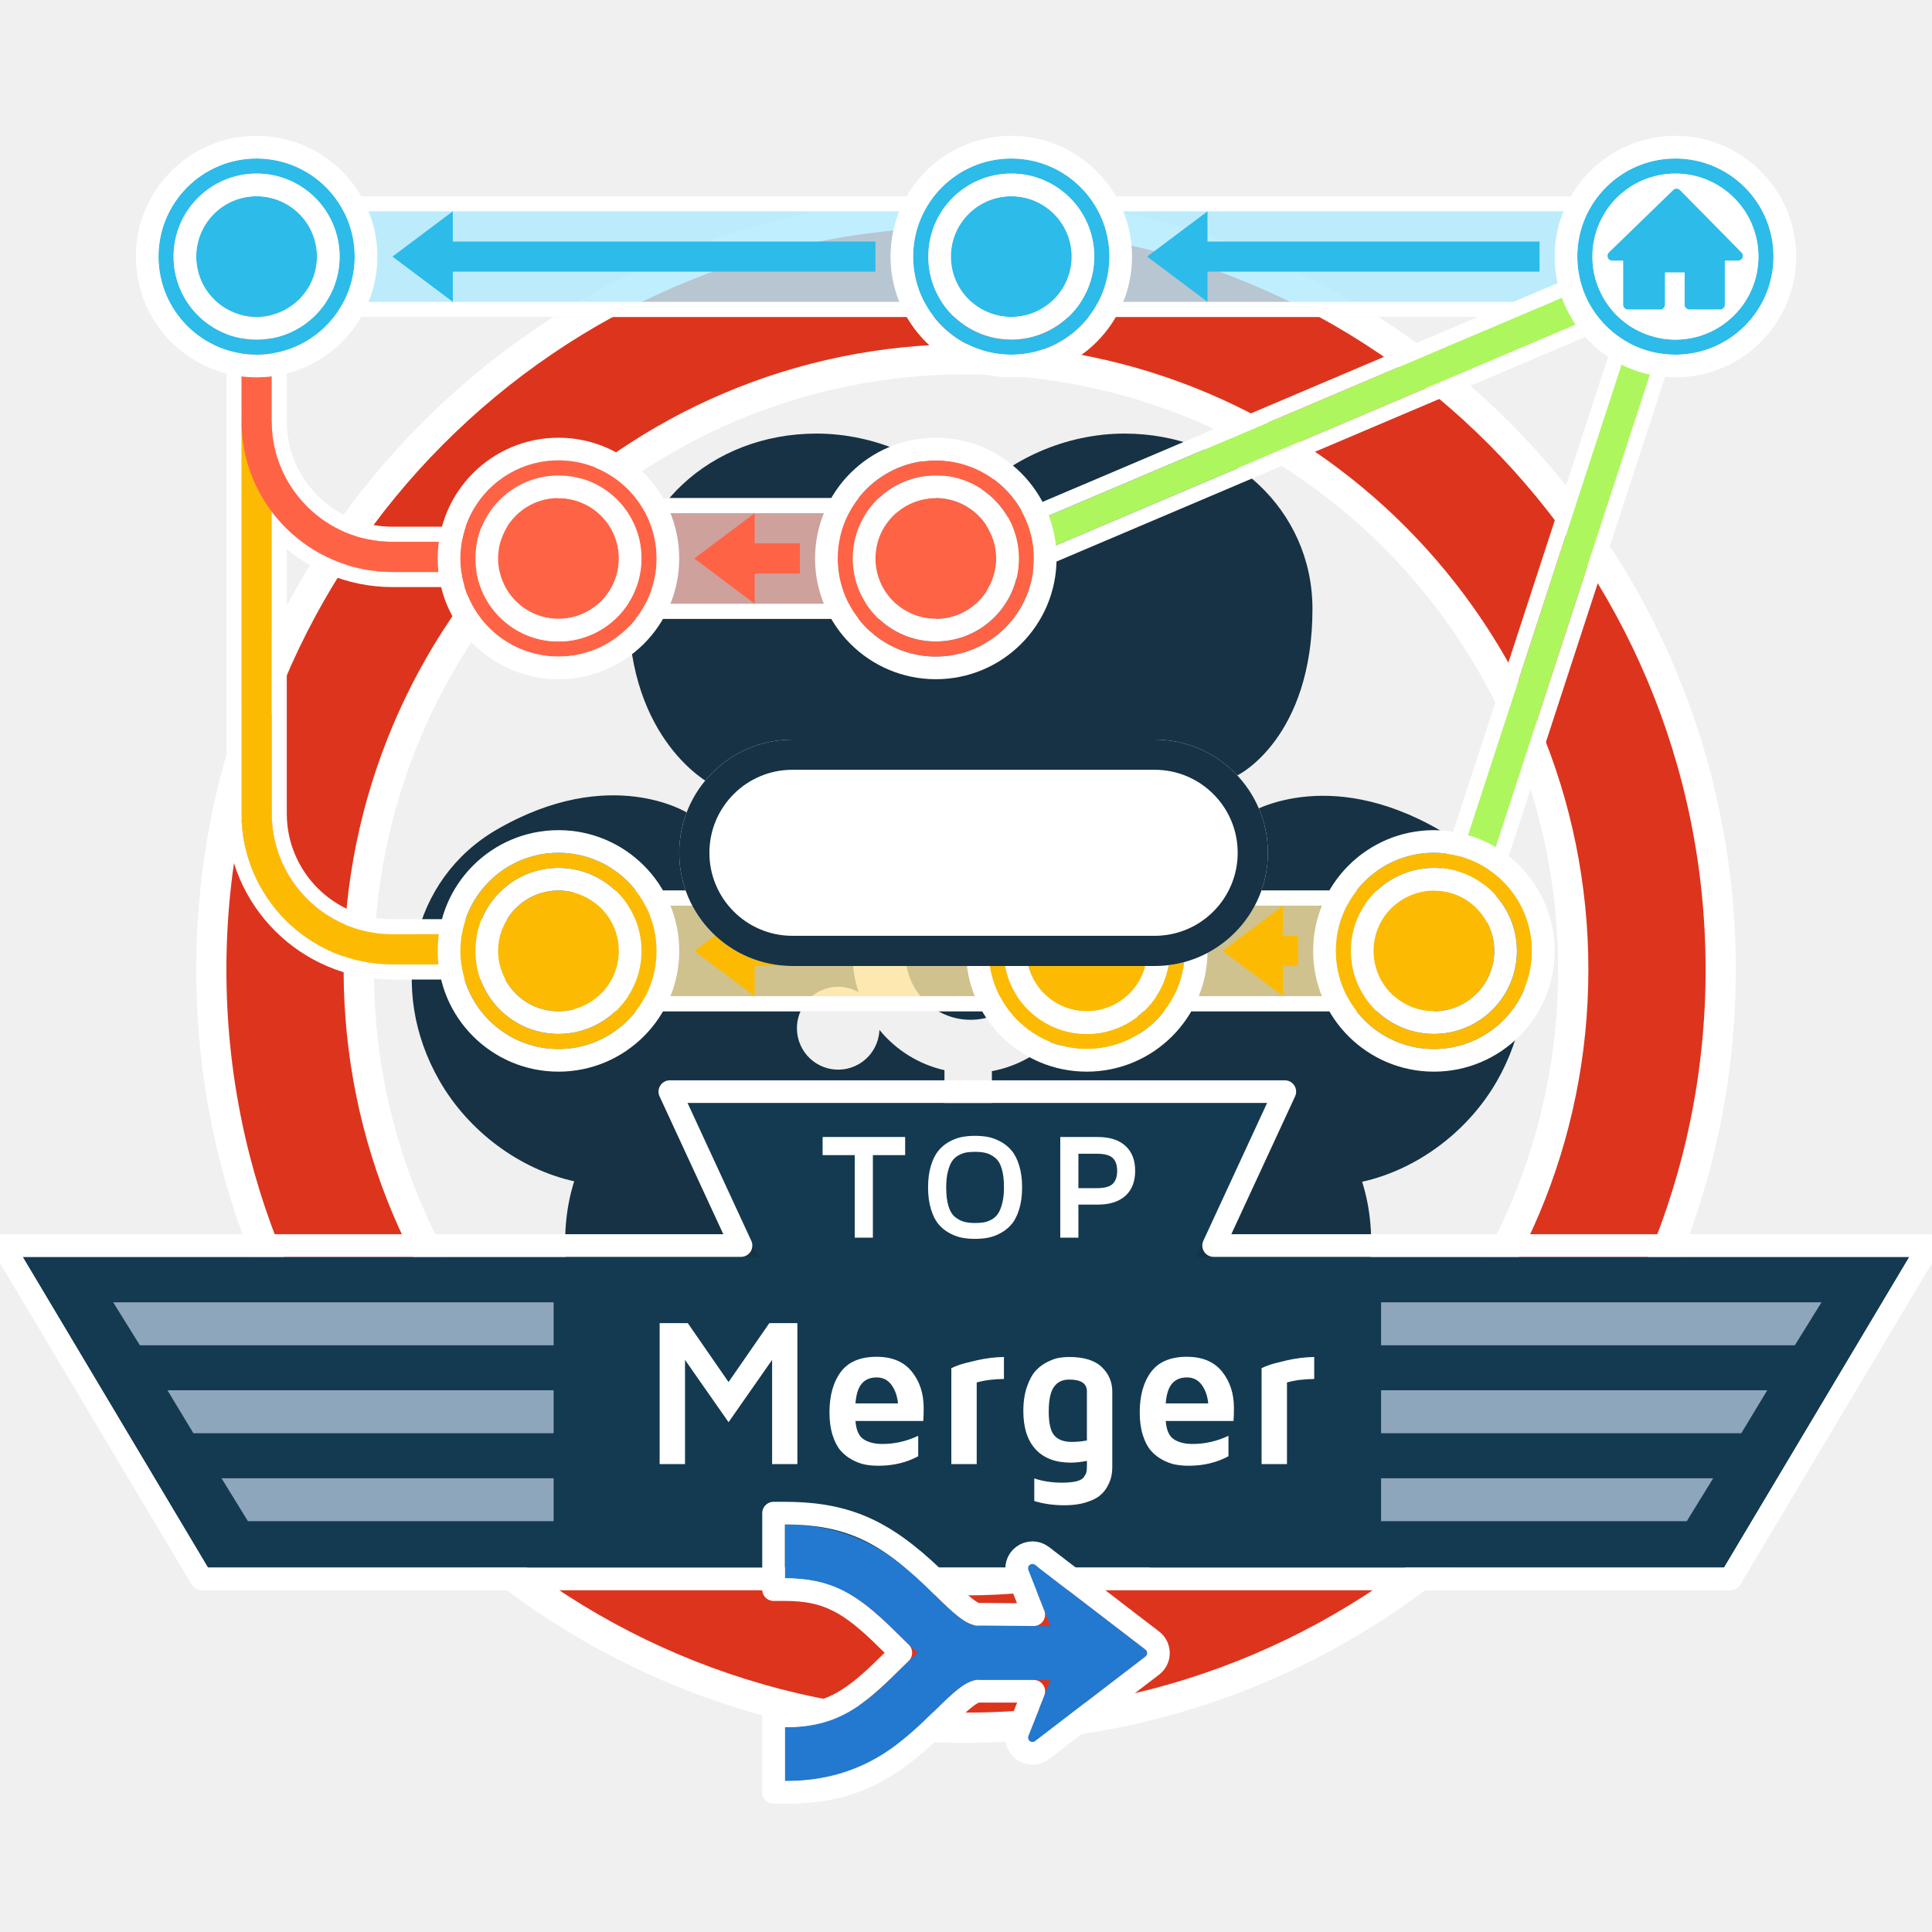
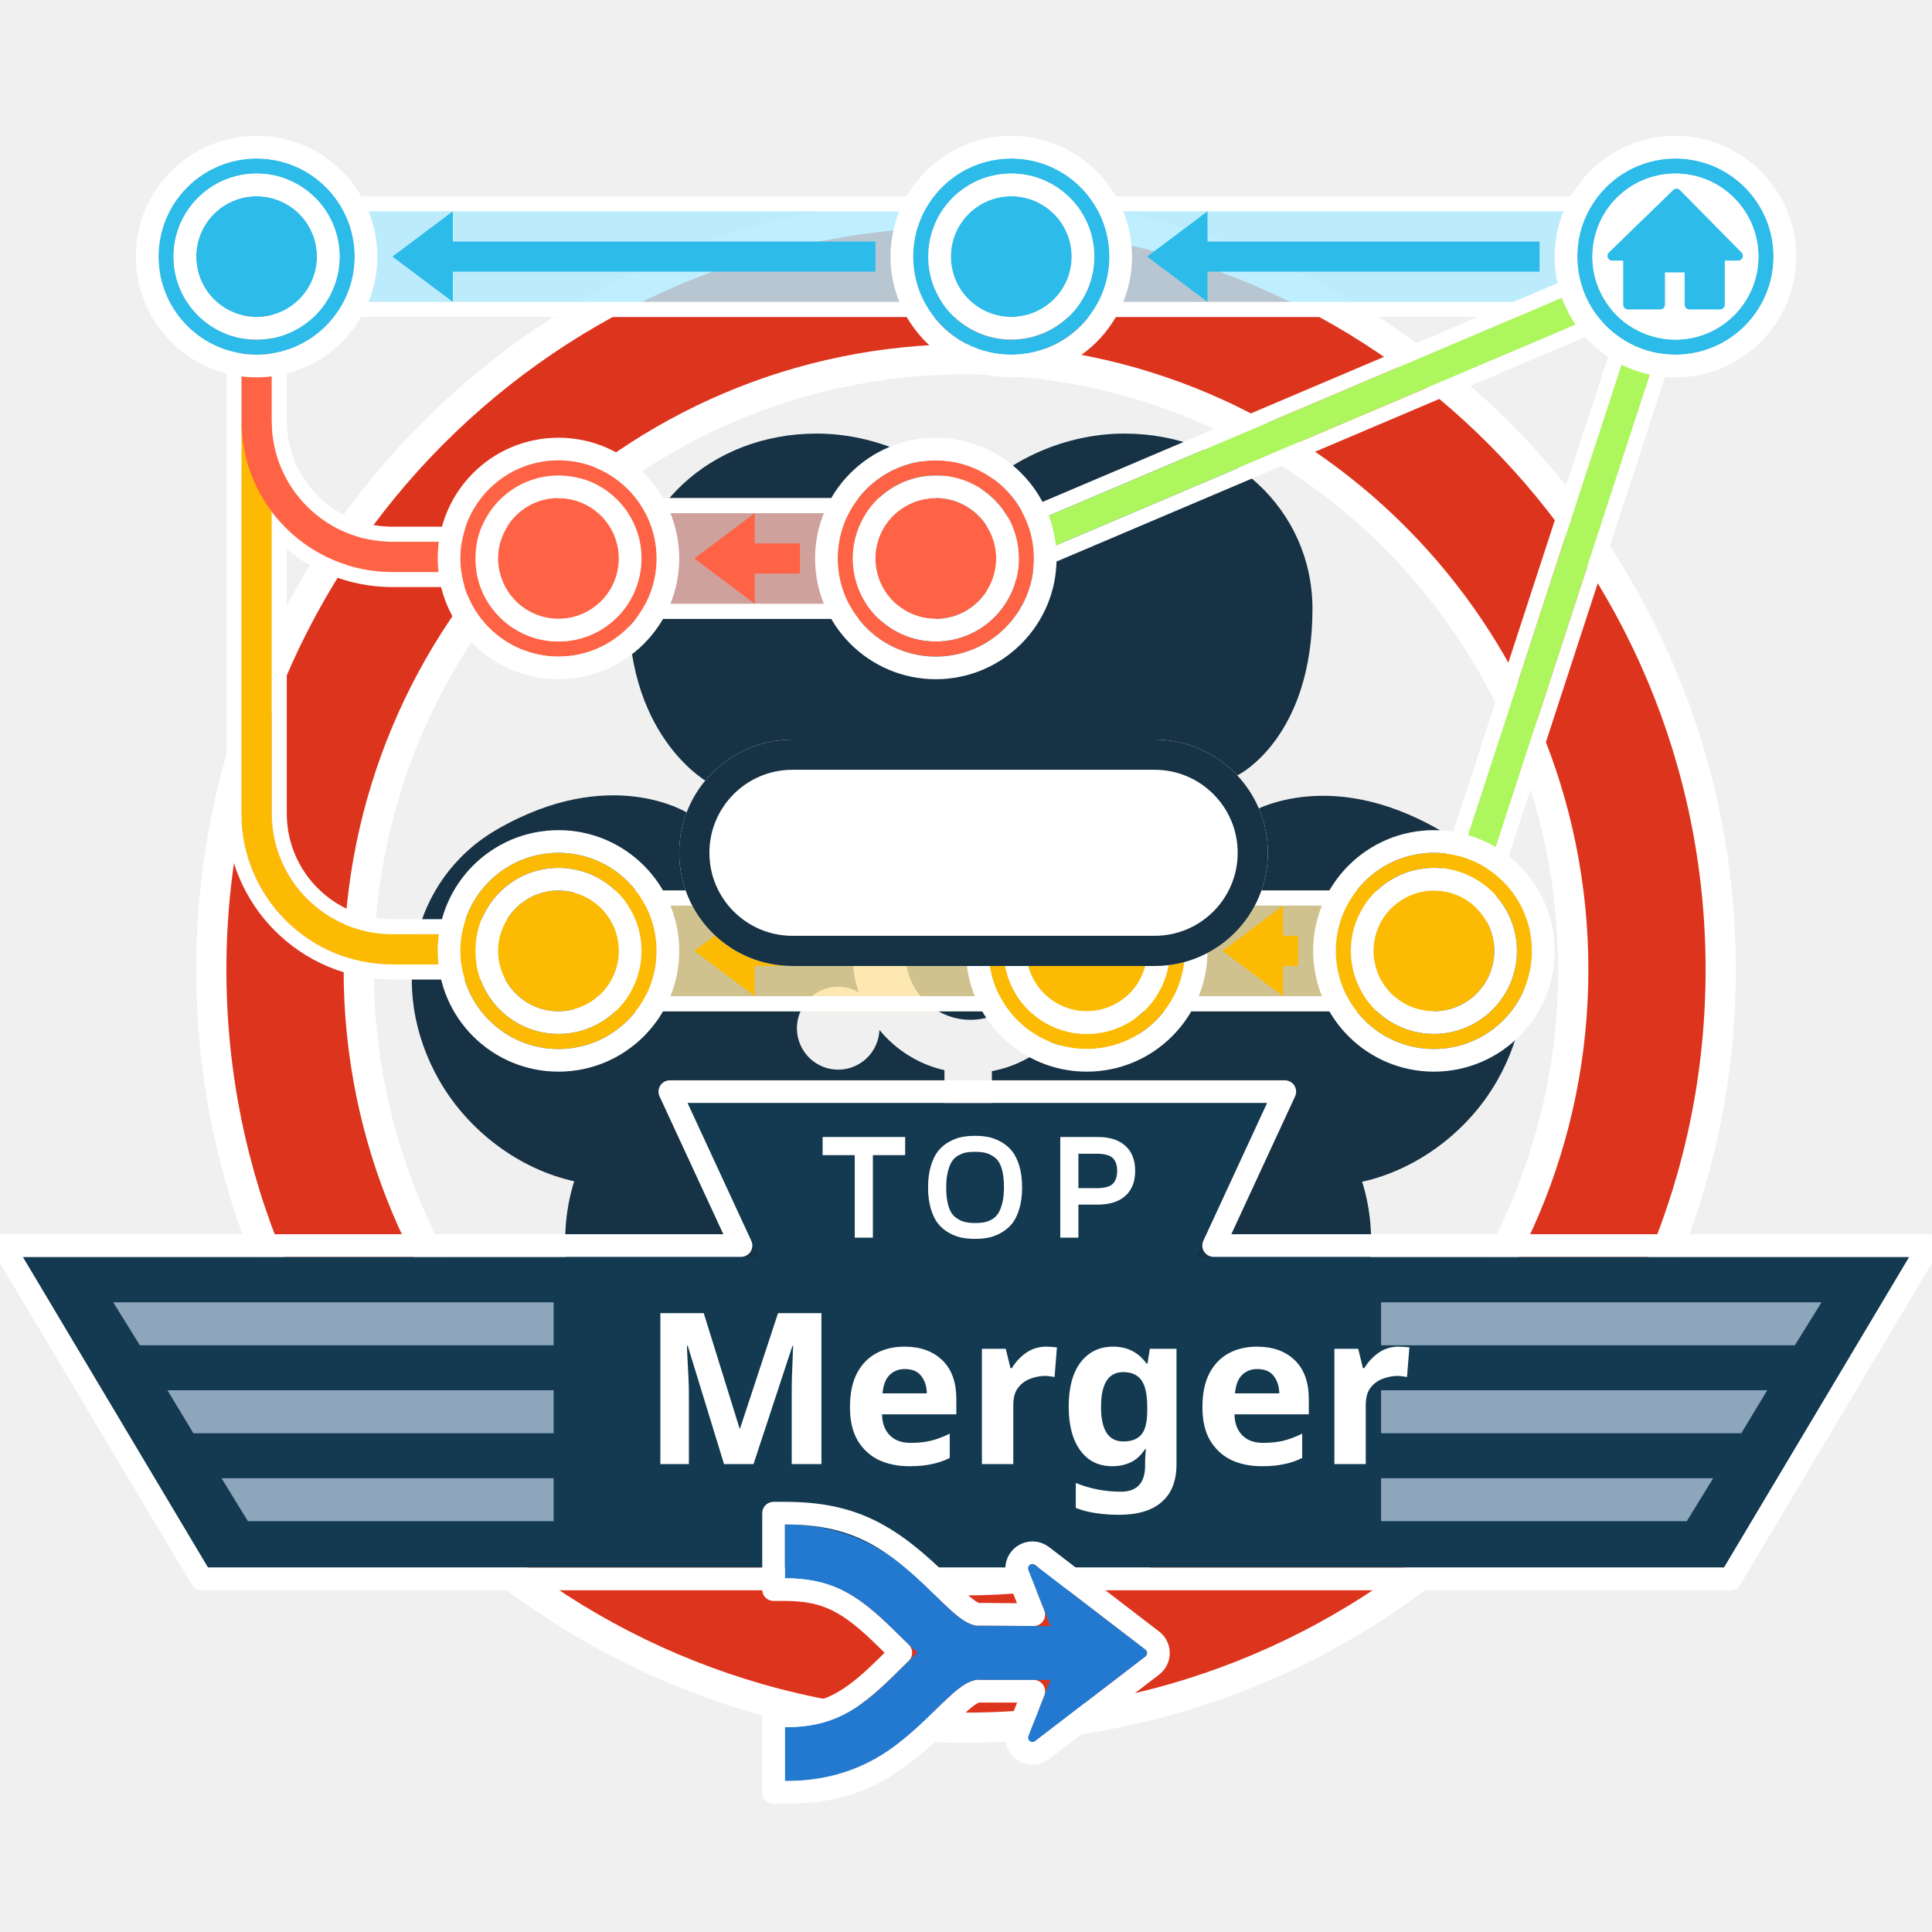
<svg xmlns="http://www.w3.org/2000/svg" xmlns:xlink="http://www.w3.org/1999/xlink" width="128" height="128" viewBox="0 0 128 128">
  <defs>
    <path id="a" d="M49.268,10.27 L0.5,10.27 L12.777,30.858 L113.223,30.858 L125.5,10.27 L78.232,10.27 L82.948,0.073 L44.552,0.073 L49.268,10.27 Z" />
    <path id="b" d="M52,118 L52,114.434 C55.752,114.434 57.626,112.579 59.439,110.785 C59.88,110.347 60.327,109.907 60.796,109.5 C60.327,109.093 59.88,108.653 59.439,108.215 C57.626,106.422 55.752,104.566 52,104.566 L52,101 C57.224,101 59.959,103.707 61.955,105.684 C63.138,106.856 63.899,107.571 64.711,107.71 C64.808,107.704 64.903,107.698 65.003,107.698 L69.595,107.736 L68.126,104.028 C68.077,103.903 68.117,103.761 68.224,103.681 C68.331,103.601 68.479,103.601 68.585,103.683 L75.884,109.284 C75.957,109.34 76,109.427 76,109.519 C76,109.611 75.957,109.699 75.884,109.755 L68.585,115.356 C68.531,115.397 68.467,115.417 68.403,115.417 C68.34,115.417 68.277,115.397 68.224,115.357 C68.117,115.277 68.078,115.135 68.126,115.011 L69.595,111.302 L64.992,111.302 C64.891,111.301 64.801,111.296 64.711,111.291 C63.899,111.429 63.139,112.144 61.955,113.317 C59.959,115.293 57.224,118 52,118 Z" />
    <rect id="c" width="95" height="8" x="7" y="3" />
    <polygon id="d" points="98.917 9.586 84.936 52.438 86.837 53.058 102.183 6.026 53.609 26.658 54.391 28.498" />
    <rect id="e" width="24" height="8" x="28" y="23" />
    <rect id="f" width="57" height="8" x="28" y="49" />
    <path id="g" d="M0.001,12 L0,12 L0,37.896 C6.66133815e-16,43.419 4.477,47.896 10,47.896 L21.486,47.896 L21.486,45.896 L10,45.896 C5.582,45.896 2,42.314 2,37.896 L2,17.897 C3.824,20.325 6.729,21.896 10,21.896 L21.486,21.896 L21.486,19.896 L10,19.896 C5.582,19.896 2,16.314 2,11.896 L2,0 L0,0 L0,11.896 C4.18457393e-18,11.931 0,11.965 0.001,12 Z" />
    <path id="h" d="M7,13.5 C3.41,13.5 0.5,10.59 0.5,7 C0.5,3.41 3.41,0.5 7,0.5 C10.59,0.5 13.5,3.41 13.5,7 C13.5,10.59 10.59,13.5 7,13.5 Z M7,12.5 C10.038,12.5 12.5,10.038 12.5,7 C12.5,3.962 10.038,1.5 7,1.5 C3.962,1.5 1.5,3.962 1.5,7 C1.5,10.038 3.962,12.5 7,12.5 Z" />
    <path id="i" d="M7,13.5 C3.41,13.5 0.5,10.59 0.5,7 C0.5,3.41 3.41,0.5 7,0.5 C10.59,0.5 13.5,3.41 13.5,7 C13.5,10.59 10.59,13.5 7,13.5 Z M7,12.5 C10.038,12.5 12.5,10.038 12.5,7 C12.5,3.962 10.038,1.5 7,1.5 C3.962,1.5 1.5,3.962 1.5,7 C1.5,10.038 3.962,12.5 7,12.5 Z" />
    <path id="j" d="M7,13.5 C3.41,13.5 0.5,10.59 0.5,7 C0.5,3.41 3.41,0.5 7,0.5 C10.59,0.5 13.5,3.41 13.5,7 C13.5,10.59 10.59,13.5 7,13.5 Z M7,12.5 C10.038,12.5 12.5,10.038 12.5,7 C12.5,3.962 10.038,1.5 7,1.5 C3.962,1.5 1.5,3.962 1.5,7 C1.5,10.038 3.962,12.5 7,12.5 Z" />
    <path id="k" d="M7,13.5 C3.41,13.5 0.5,10.59 0.5,7 C0.5,3.41 3.41,0.5 7,0.5 C10.59,0.5 13.5,3.41 13.5,7 C13.5,10.59 10.59,13.5 7,13.5 Z M7,12.5 C10.038,12.5 12.5,10.038 12.5,7 C12.5,3.962 10.038,1.5 7,1.5 C3.962,1.5 1.5,3.962 1.5,7 C1.5,10.038 3.962,12.5 7,12.5 Z" />
    <path id="l" d="M7,13.5 C3.41,13.5 0.5,10.59 0.5,7 C0.5,3.41 3.41,0.5 7,0.5 C10.59,0.5 13.5,3.41 13.5,7 C13.5,10.59 10.59,13.5 7,13.5 Z M7,12.5 C10.038,12.5 12.5,10.038 12.5,7 C12.5,3.962 10.038,1.5 7,1.5 C3.962,1.5 1.5,3.962 1.5,7 C1.5,10.038 3.962,12.5 7,12.5 Z" />
    <path id="m" d="M7,13.5 C3.41,13.5 0.5,10.59 0.5,7 C0.5,3.41 3.41,0.5 7,0.5 C10.59,0.5 13.5,3.41 13.5,7 C13.5,10.59 10.59,13.5 7,13.5 Z M7,12.5 C10.038,12.5 12.5,10.038 12.5,7 C12.5,3.962 10.038,1.5 7,1.5 C3.962,1.5 1.5,3.962 1.5,7 C1.5,10.038 3.962,12.5 7,12.5 Z" />
    <path id="n" d="M7,13.5 C3.41,13.5 0.5,10.59 0.5,7 C0.5,3.41 3.41,0.5 7,0.5 C10.59,0.5 13.5,3.41 13.5,7 C13.5,10.59 10.59,13.5 7,13.5 Z M7,12.5 C10.038,12.5 12.5,10.038 12.5,7 C12.5,3.962 10.038,1.5 7,1.5 C3.962,1.5 1.5,3.962 1.5,7 C1.5,10.038 3.962,12.5 7,12.5 Z" />
    <path id="o" d="M7,13.5 C3.41,13.5 0.5,10.59 0.5,7 C0.5,3.41 3.41,0.5 7,0.5 C10.59,0.5 13.5,3.41 13.5,7 C13.5,10.59 10.59,13.5 7,13.5 Z M7,12.5 C10.038,12.5 12.5,10.038 12.5,7 C12.5,3.962 10.038,1.5 7,1.5 C3.962,1.5 1.5,3.962 1.5,7 C1.5,10.038 3.962,12.5 7,12.5 Z" />
    <rect id="p" width="39" height="15" x="45" y="49" rx="7.5" />
  </defs>
  <g fill="none" fill-rule="evenodd">
    <rect width="128" height="128" />
    <g fill-rule="nonzero" transform="translate(14 14)">
      <path fill="#163244" d="M35.572,42.869 L35.588,56.63 C35.588,56.63 35.9,62.089 28.559,66.346 C22.916,69.617 15.829,67.421 12.317,61.312 C10.392,57.962 9.922,53.768 11.042,50.229 C7.43,49.433 4.048,46.928 2.122,43.578 C-1.39,37.469 0.26,30.207 5.903,26.935 C13.439,22.566 18.559,25.83 18.559,25.83 L29.9,32.686 C29.631,33.48 29.485,34.33 29.485,35.215 C29.485,36.084 29.626,36.92 29.886,37.701 C29.07,37.235 28.037,37.204 27.165,37.709 C25.857,38.468 25.409,40.147 26.164,41.461 C26.919,42.774 28.591,43.224 29.899,42.466 C30.741,41.978 31.227,41.108 31.265,40.2 C32.348,41.52 33.853,42.479 35.572,42.869 Z M44.651,32.558 L55.728,25.86 C55.728,25.86 60.849,22.597 68.385,26.966 C74.027,30.238 75.677,37.5 72.165,43.609 C70.239,46.958 66.858,49.464 63.245,50.26 C64.365,53.799 63.896,57.993 61.97,61.343 C58.458,67.452 51.371,69.648 45.729,66.376 C38.387,62.12 38.699,56.661 38.699,56.661 L38.715,42.932 C40.417,42.619 41.926,41.751 43.051,40.523 C43.17,41.322 43.637,42.061 44.388,42.497 C45.696,43.255 47.368,42.805 48.123,41.491 C48.878,40.178 48.43,38.498 47.122,37.74 C46.372,37.305 45.503,37.268 44.755,37.563 C44.986,36.821 45.11,36.033 45.11,35.215 C45.11,34.282 44.948,33.387 44.651,32.558 Z M31.332,30.149 L20.016,23.862 C20.016,23.862 14.642,21.04 14.642,12.301 C14.642,5.758 20.079,0.692 27.103,0.692 C30.954,0.692 34.806,2.381 37.298,5.125 C39.79,2.381 43.642,0.692 47.493,0.692 C54.517,0.692 59.954,5.758 59.954,12.301 C59.954,20.814 55.091,23.273 55.091,23.273 L43.243,30.124 C42.162,28.852 40.684,27.931 39.001,27.556 C39.63,27.052 40.032,26.277 40.032,25.407 C40.032,23.89 38.808,22.661 37.298,22.661 C35.788,22.661 34.564,23.89 34.564,25.407 C34.564,26.277 34.966,27.052 35.595,27.556 C33.901,27.934 32.415,28.864 31.332,30.149 Z M37.298,39.53 C34.925,39.53 33.001,37.598 33.001,35.215 C33.001,32.831 34.925,30.899 37.298,30.899 C39.671,30.899 41.595,32.831 41.595,35.215 C41.595,37.598 39.671,39.53 37.298,39.53 Z" transform="translate(13 14.034)" />
      <path fill="#DD341D" stroke="#FFFFFF" stroke-width="2" d="M50,90.698 C72.211,90.698 90.234,72.598 90.234,50.249 C90.234,27.9 72.211,9.8 50,9.8 C27.789,9.8 9.766,27.9 9.766,50.249 C9.766,72.598 27.789,90.698 50,90.698 Z M50,100.464 C22.386,100.464 0,77.982 0,50.249 C0,22.516 22.386,0.034 50,0.034 C77.614,0.034 100,22.516 100,50.249 C100,77.982 77.614,100.464 50,100.464 Z" />
    </g>
    <g transform="translate(1 73)">
      <g stroke-linecap="round" stroke-linejoin="round">
        <use fill="#133A51" xlink:href="#a" />
        <path stroke="#FFFFFF" stroke-width="1.5" d="M48.095,9.52 L43.378,-0.677 L84.122,-0.677 L79.405,9.52 L126.82,9.52 L113.649,31.608 L12.351,31.608 L-0.82,9.52 L48.095,9.52 Z" />
      </g>
      <path fill="#FFFFFF" d="M53.5,3.531 L53.5,2.33 L58.969,2.33 L58.969,3.531 L56.831,3.531 L56.831,9 L55.629,9 L55.629,3.531 L53.5,3.531 Z M60.487,5.67 C60.487,5.123 60.55,4.643 60.677,4.229 C60.804,3.816 60.968,3.486 61.168,3.241 C61.368,2.995 61.61,2.795 61.893,2.64 C62.176,2.486 62.453,2.382 62.723,2.33 C62.993,2.278 63.285,2.252 63.597,2.252 C63.91,2.252 64.201,2.278 64.471,2.33 C64.741,2.382 65.018,2.486 65.301,2.64 C65.584,2.795 65.828,2.995 66.031,3.241 C66.235,3.486 66.4,3.816 66.527,4.229 C66.654,4.643 66.717,5.123 66.717,5.67 C66.717,6.21 66.654,6.689 66.527,7.105 C66.4,7.522 66.235,7.852 66.031,8.094 C65.828,8.337 65.584,8.535 65.301,8.69 C65.018,8.845 64.741,8.948 64.471,9 C64.201,9.052 63.91,9.078 63.597,9.078 C63.285,9.078 62.993,9.052 62.723,9 C62.453,8.948 62.176,8.845 61.893,8.69 C61.61,8.535 61.368,8.337 61.168,8.094 C60.968,7.852 60.804,7.522 60.677,7.105 C60.55,6.689 60.487,6.21 60.487,5.67 Z M61.688,5.66 C61.688,6.161 61.738,6.576 61.837,6.905 C61.936,7.234 62.083,7.476 62.276,7.63 C62.47,7.785 62.669,7.89 62.872,7.945 C63.076,8.001 63.317,8.028 63.597,8.028 C63.825,8.028 64.022,8.014 64.188,7.984 C64.354,7.955 64.525,7.892 64.701,7.796 C64.876,7.7 65.02,7.567 65.13,7.396 C65.241,7.225 65.333,6.993 65.406,6.7 C65.479,6.407 65.516,6.061 65.516,5.66 C65.516,5.165 65.466,4.754 65.367,4.425 C65.268,4.096 65.12,3.854 64.923,3.7 C64.726,3.545 64.527,3.442 64.327,3.39 C64.127,3.338 63.884,3.312 63.597,3.312 C63.376,3.312 63.182,3.326 63.016,3.355 C62.85,3.385 62.678,3.448 62.501,3.546 C62.324,3.644 62.18,3.775 62.071,3.941 C61.962,4.107 61.871,4.335 61.798,4.625 C61.725,4.915 61.688,5.26 61.688,5.66 Z M69.246,9 L69.246,2.33 L71.736,2.33 C72.524,2.33 73.132,2.525 73.562,2.916 C73.992,3.307 74.207,3.858 74.207,4.571 C74.207,5.284 73.992,5.835 73.562,6.224 C73.132,6.613 72.524,6.808 71.736,6.808 L70.447,6.808 L70.447,9 L69.246,9 Z M70.447,5.719 L71.648,5.719 C72.175,5.719 72.535,5.622 72.727,5.428 C72.919,5.235 73.015,4.949 73.015,4.571 C73.015,4.197 72.918,3.915 72.725,3.724 C72.531,3.534 72.172,3.438 71.648,3.438 L70.447,3.438 L70.447,5.719 Z" />
      <path fill="#8EA6BB" d="M35.679,13.283 L6.5,13.283 L8.268,16.129 L35.679,16.129 L35.679,13.283 Z M35.679,19.11 L10.095,19.11 L11.814,21.956 L35.679,21.956 L35.679,19.11 Z M35.679,24.938 L13.676,24.938 L15.426,27.783 L35.679,27.783 L35.679,24.938 Z" />
      <path fill="#8EA6BB" d="M119.679,13.283 L90.5,13.283 L92.268,16.129 L119.679,16.129 L119.679,13.283 Z M119.679,19.11 L94.095,19.11 L95.814,21.956 L119.679,21.956 L119.679,19.11 Z M119.679,24.938 L97.676,24.938 L99.426,27.783 L119.679,27.783 L119.679,24.938 Z" transform="matrix(-1 0 0 1 210.179 0)" />
-       <path fill="#FFFFFF" d="M42.703,24 L42.703,14.662 L44.569,14.662 L47.269,18.565 L49.969,14.662 L51.829,14.662 L51.829,24 L50.154,24 L50.154,17.096 L47.269,21.225 L44.384,17.096 L44.384,24 L42.703,24 Z M53.955,20.582 C53.955,19.461 54.204,18.565 54.703,17.896 C55.202,17.226 55.994,16.891 57.079,16.891 C58.104,16.891 58.88,17.216 59.406,17.868 C59.933,18.52 60.196,19.322 60.196,20.274 C60.196,20.666 60.187,20.956 60.168,21.143 L55.677,21.143 C55.723,21.749 55.904,22.154 56.221,22.359 C56.537,22.564 56.949,22.667 57.455,22.667 C58.275,22.667 59.068,22.487 59.833,22.127 L59.833,23.48 C59.059,23.9 58.181,24.109 57.202,24.109 C56.892,24.109 56.6,24.084 56.327,24.034 C56.053,23.984 55.767,23.879 55.469,23.72 C55.17,23.56 54.913,23.357 54.696,23.111 C54.48,22.865 54.302,22.525 54.163,22.089 C54.024,21.654 53.955,21.152 53.955,20.582 Z M55.677,19.98 L58.494,19.98 C58.448,19.497 58.306,19.09 58.066,18.757 C57.827,18.424 57.498,18.258 57.079,18.258 C56.659,18.258 56.332,18.393 56.098,18.665 C55.863,18.936 55.723,19.374 55.677,19.98 Z M62.028,24 L62.028,17.643 C62.142,17.588 62.299,17.523 62.5,17.448 C62.7,17.373 63.103,17.265 63.709,17.126 C64.316,16.987 64.917,16.913 65.514,16.904 L65.514,18.36 C64.812,18.369 64.211,18.447 63.709,18.593 L63.709,24 L62.028,24 Z M66.799,20.486 C66.799,19.871 66.879,19.334 67.039,18.876 C67.198,18.418 67.387,18.069 67.606,17.827 C67.825,17.586 68.083,17.39 68.382,17.239 C68.68,17.089 68.941,16.995 69.165,16.959 C69.388,16.923 69.611,16.904 69.834,16.904 C70.814,16.904 71.535,17.128 71.998,17.574 C72.461,18.021 72.692,18.563 72.692,19.201 L72.692,24.171 C72.692,24.394 72.671,24.606 72.63,24.807 C72.589,25.007 72.503,25.23 72.371,25.477 C72.238,25.723 72.063,25.932 71.844,26.105 C71.625,26.279 71.318,26.426 70.921,26.546 C70.525,26.667 70.065,26.728 69.541,26.728 C68.802,26.728 68.13,26.634 67.524,26.447 L67.524,24.95 C68.084,25.137 68.693,25.23 69.349,25.23 C69.741,25.23 70.06,25.201 70.306,25.142 C70.552,25.082 70.72,24.989 70.809,24.861 C70.897,24.734 70.953,24.625 70.976,24.537 C70.999,24.448 71.01,24.326 71.01,24.171 L71.01,23.788 C70.637,23.861 70.283,23.9 69.951,23.904 C68.934,23.904 68.155,23.61 67.613,23.022 C67.07,22.435 66.799,21.589 66.799,20.486 Z M68.481,20.514 C68.481,21.298 68.606,21.83 68.857,22.11 C69.108,22.39 69.49,22.53 70.005,22.53 C70.347,22.53 70.682,22.498 71.01,22.435 L71.01,19.181 C71.01,18.661 70.625,18.401 69.855,18.401 L69.834,18.401 C69.388,18.401 69.051,18.564 68.823,18.89 C68.595,19.216 68.481,19.757 68.481,20.514 Z M74.51,20.582 C74.51,19.461 74.76,18.565 75.259,17.896 C75.758,17.226 76.55,16.891 77.634,16.891 C78.66,16.891 79.436,17.216 79.962,17.868 C80.488,18.52 80.751,19.322 80.751,20.274 C80.751,20.666 80.742,20.956 80.724,21.143 L76.233,21.143 C76.278,21.749 76.46,22.154 76.776,22.359 C77.093,22.564 77.504,22.667 78.01,22.667 C78.831,22.667 79.624,22.487 80.389,22.127 L80.389,23.48 C79.614,23.9 78.737,24.109 77.757,24.109 C77.447,24.109 77.156,24.084 76.882,24.034 C76.609,23.984 76.323,23.879 76.024,23.72 C75.726,23.56 75.468,23.357 75.252,23.111 C75.035,22.865 74.858,22.525 74.719,22.089 C74.58,21.654 74.51,21.152 74.51,20.582 Z M76.233,19.98 L79.049,19.98 C79.004,19.497 78.861,19.09 78.622,18.757 C78.383,18.424 78.054,18.258 77.634,18.258 C77.215,18.258 76.888,18.393 76.653,18.665 C76.419,18.936 76.278,19.374 76.233,19.98 Z M82.583,24 L82.583,17.643 C82.697,17.588 82.855,17.523 83.055,17.448 C83.256,17.373 83.659,17.265 84.265,17.126 C84.871,16.987 85.473,16.913 86.07,16.904 L86.07,18.36 C85.368,18.369 84.766,18.447 84.265,18.593 L84.265,24 L82.583,24 Z" />
+       <text fill="#FFFFFF" font-family="MavenProBold, Maven Pro" font-size="14" font-weight="bold">
+         <tspan x="41.486" y="24">Merger</tspan>
+       </text>
    </g>
    <g fill-rule="nonzero" stroke-linecap="round" stroke-linejoin="round">
      <use fill="#2279CF" fill-rule="evenodd" xlink:href="#b" />
      <path stroke="#FFFFFF" stroke-width="1.5" d="M59.681,109.5 C59.468,109.297 59.225,109.06 58.911,108.748 C58.824,108.662 58.824,108.662 58.737,108.576 C56.301,106.17 54.804,105.316 52,105.316 L51.25,105.316 L51.25,100.25 L52,100.25 C56.512,100.25 58.993,101.695 62.482,105.151 C63.763,106.419 64.292,106.844 64.765,106.956 C64.861,106.95 64.928,106.948 65.009,106.948 L68.487,106.977 L67.429,104.305 C67.255,103.865 67.397,103.363 67.773,103.082 C68.149,102.799 68.669,102.801 69.041,103.088 L76.342,108.69 C76.6,108.888 76.75,109.195 76.75,109.519 C76.75,109.844 76.599,110.151 76.341,110.35 L69.04,115.952 C68.856,116.092 68.632,116.167 68.403,116.167 C68.177,116.167 67.956,116.094 67.776,115.959 C67.397,115.676 67.256,115.175 67.429,114.735 L68.491,112.052 L64.987,112.052 C64.914,112.051 64.857,112.049 64.765,112.045 C64.293,112.155 63.765,112.58 62.482,113.85 C58.992,117.305 56.511,118.75 52,118.75 L51.25,118.75 L51.25,113.684 L52,113.684 C54.805,113.684 56.301,112.83 58.738,110.423 C58.825,110.337 58.825,110.337 58.911,110.252 C59.225,109.94 59.468,109.703 59.681,109.5 Z" />
    </g>
    <g transform="translate(10 10)">
      <use fill="#AFEBFF" fill-opacity=".8" xlink:href="#c" />
      <rect width="94" height="7" x="7.5" y="3.5" stroke="#FFFFFF" />
      <g fill-rule="nonzero">
        <use fill="#AEF65E" fill-rule="evenodd" xlink:href="#d" />
        <path stroke="#FFFFFF" d="M98.101,10.476 L54.126,29.154 L52.953,26.393 L102.999,5.136 L87.157,53.689 L84.305,52.758 L98.101,10.476 Z" />
      </g>
      <use fill="#FCBDB1" fill-opacity=".8" xlink:href="#e" />
      <rect width="23" height="7" x="28.5" y="23.5" stroke="#FFFFFF" />
      <use fill="#FFE6A0" fill-opacity=".8" xlink:href="#f" />
      <rect width="56" height="7" x="28.5" y="49.5" stroke="#FFFFFF" />
      <g fill-rule="nonzero" transform="translate(6 6)">
        <use fill="#FFFFFF" fill-rule="evenodd" xlink:href="#g" />
        <path stroke="#FFFFFF" d="M2.5,19.245 L2.5,37.896 C2.5,42.038 5.858,45.396 10,45.396 L21.986,45.396 L21.986,48.396 L10,48.396 C4.201,48.396 -0.5,43.695 -0.5,37.896 L-0.5,11.5 L0.001,11.5 L0.001,12 L-0.499,12.005 C-0.5,11.951 -0.5,11.951 -0.5,11.896 L-0.5,-0.5 L2.5,-0.5 L2.5,11.896 C2.5,16.038 5.858,19.396 10,19.396 L21.986,19.396 L21.986,22.396 L10,22.396 C7.128,22.396 4.448,21.235 2.5,19.245 Z" />
        <g>
          <path fill="#FCBB02" d="M0,12 L0,37.896 C6.66133815e-16,43.419 4.477,47.896 10,47.896 L21.486,47.896 L21.486,45.896 L10,45.896 C5.582,45.896 2,42.314 2,37.896 L2,12 L0,12 Z" />
          <path fill="#FF6345" d="M0,0 L0,11.896 C6.66133815e-16,17.419 4.477,21.896 10,21.896 L21.486,21.896 L21.486,19.896 L10,19.896 C5.582,19.896 2,16.314 2,11.896 L2,0 L0,0 Z" />
        </g>
      </g>
      <circle cx="7" cy="7" r="4" fill="#2DBBE9" />
      <g fill-rule="nonzero">
        <use fill="#2DBBE9" fill-rule="evenodd" xlink:href="#h" />
        <path stroke="#FFFFFF" stroke-width="1.5" d="M7,14.25 C2.996,14.25 -0.25,11.004 -0.25,7 C-0.25,2.996 2.996,-0.25 7,-0.25 C11.004,-0.25 14.25,2.996 14.25,7 C14.25,11.004 11.004,14.25 7,14.25 Z M7,11.75 C9.623,11.75 11.75,9.623 11.75,7 C11.75,4.377 9.623,2.25 7,2.25 C4.377,2.25 2.25,4.377 2.25,7 C2.25,9.623 4.377,11.75 7,11.75 Z" />
      </g>
      <g transform="translate(20 20)">
        <circle cx="7" cy="7" r="4" fill="#FF6345" />
        <g fill-rule="nonzero">
          <use fill="#FF6345" fill-rule="evenodd" xlink:href="#i" />
          <path stroke="#FFFFFF" stroke-width="1.5" d="M7,14.25 C2.996,14.25 -0.25,11.004 -0.25,7 C-0.25,2.996 2.996,-0.25 7,-0.25 C11.004,-0.25 14.25,2.996 14.25,7 C14.25,11.004 11.004,14.25 7,14.25 Z M7,11.75 C9.623,11.75 11.75,9.623 11.75,7 C11.75,4.377 9.623,2.25 7,2.25 C4.377,2.25 2.25,4.377 2.25,7 C2.25,9.623 4.377,11.75 7,11.75 Z" />
        </g>
      </g>
      <g transform="translate(45 20)">
        <circle cx="7" cy="7" r="4" fill="#FF6345" />
        <g fill-rule="nonzero">
          <use fill="#FF6345" fill-rule="evenodd" xlink:href="#j" />
          <path stroke="#FFFFFF" stroke-width="1.5" d="M7,14.25 C2.996,14.25 -0.25,11.004 -0.25,7 C-0.25,2.996 2.996,-0.25 7,-0.25 C11.004,-0.25 14.25,2.996 14.25,7 C14.25,11.004 11.004,14.25 7,14.25 Z M7,11.75 C9.623,11.75 11.75,9.623 11.75,7 C11.75,4.377 9.623,2.25 7,2.25 C4.377,2.25 2.25,4.377 2.25,7 C2.25,9.623 4.377,11.75 7,11.75 Z" />
        </g>
      </g>
      <g transform="translate(78 46)">
        <circle cx="7" cy="7" r="4" fill="#FCBB02" />
        <g fill-rule="nonzero">
          <use fill="#FCBB02" fill-rule="evenodd" xlink:href="#k" />
          <path stroke="#FFFFFF" stroke-width="1.5" d="M7,14.25 C2.996,14.25 -0.25,11.004 -0.25,7 C-0.25,2.996 2.996,-0.25 7,-0.25 C11.004,-0.25 14.25,2.996 14.25,7 C14.25,11.004 11.004,14.25 7,14.25 Z M7,11.75 C9.623,11.75 11.75,9.623 11.75,7 C11.75,4.377 9.623,2.25 7,2.25 C4.377,2.25 2.25,4.377 2.25,7 C2.25,9.623 4.377,11.75 7,11.75 Z" />
        </g>
      </g>
      <g transform="translate(55 46)">
        <circle cx="7" cy="7" r="4" fill="#FCBB02" />
        <g fill-rule="nonzero">
          <use fill="#FCBB02" fill-rule="evenodd" xlink:href="#l" />
          <path stroke="#FFFFFF" stroke-width="1.5" d="M7,14.25 C2.996,14.25 -0.25,11.004 -0.25,7 C-0.25,2.996 2.996,-0.25 7,-0.25 C11.004,-0.25 14.25,2.996 14.25,7 C14.25,11.004 11.004,14.25 7,14.25 Z M7,11.75 C9.623,11.75 11.75,9.623 11.75,7 C11.75,4.377 9.623,2.25 7,2.25 C4.377,2.25 2.25,4.377 2.25,7 C2.25,9.623 4.377,11.75 7,11.75 Z" />
        </g>
      </g>
      <g transform="translate(20 46)">
        <circle cx="7" cy="7" r="4" fill="#FCBB02" />
        <g fill-rule="nonzero">
          <use fill="#FCBB02" fill-rule="evenodd" xlink:href="#m" />
          <path stroke="#FFFFFF" stroke-width="1.5" d="M7,14.25 C2.996,14.25 -0.25,11.004 -0.25,7 C-0.25,2.996 2.996,-0.25 7,-0.25 C11.004,-0.25 14.25,2.996 14.25,7 C14.25,11.004 11.004,14.25 7,14.25 Z M7,11.75 C9.623,11.75 11.75,9.623 11.75,7 C11.75,4.377 9.623,2.25 7,2.25 C4.377,2.25 2.25,4.377 2.25,7 C2.25,9.623 4.377,11.75 7,11.75 Z" />
        </g>
      </g>
      <g transform="translate(50)">
        <circle cx="7" cy="7" r="4" fill="#2DBBE9" />
        <g fill-rule="nonzero">
          <use fill="#2DBBE9" fill-rule="evenodd" xlink:href="#n" />
          <path stroke="#FFFFFF" stroke-width="1.5" d="M7,14.25 C2.996,14.25 -0.25,11.004 -0.25,7 C-0.25,2.996 2.996,-0.25 7,-0.25 C11.004,-0.25 14.25,2.996 14.25,7 C14.25,11.004 11.004,14.25 7,14.25 Z M7,11.75 C9.623,11.75 11.75,9.623 11.75,7 C11.75,4.377 9.623,2.25 7,2.25 C4.377,2.25 2.25,4.377 2.25,7 C2.25,9.623 4.377,11.75 7,11.75 Z" />
        </g>
      </g>
      <g transform="translate(94)">
        <circle cx="7" cy="7" r="5" fill="#FFFFFF" />
        <g fill-rule="nonzero">
          <use fill="#2DBBE9" fill-rule="evenodd" xlink:href="#o" />
          <path stroke="#FFFFFF" stroke-width="1.5" d="M7,14.25 C2.996,14.25 -0.25,11.004 -0.25,7 C-0.25,2.996 2.996,-0.25 7,-0.25 C11.004,-0.25 14.25,2.996 14.25,7 C14.25,11.004 11.004,14.25 7,14.25 Z M7,11.75 C9.623,11.75 11.75,9.623 11.75,7 C11.75,4.377 9.623,2.25 7,2.25 C4.377,2.25 2.25,4.377 2.25,7 C2.25,9.623 4.377,11.75 7,11.75 Z" />
        </g>
      </g>
      <polygon fill="#2DBBE9" points="20 6 20 4 16 7 20 10 20 8 48 8 48 6" />
      <polygon fill="#FF6345" points="40 26 40 24 36 27 40 30 40 28 43 28 43 26" />
      <polygon fill="#FCBB02" points="40 52 40 50 36 53 40 56 40 54 53 54 53 52" />
      <polygon fill="#FCBB02" points="75 52 75 50 71 53 75 56 75 54 76 54 76 52" />
      <polygon fill="#2DBBE9" points="70 6 70 4 66 7 70 10 70 8 92 8 92 6" />
      <path fill="#2DBBE9" fill-rule="nonzero" d="M96.81,7.264 L97.541,7.264 L97.541,10.187 C97.541,10.359 97.682,10.5 97.854,10.5 L99.994,10.5 C100.166,10.5 100.307,10.359 100.307,10.187 L100.307,8.047 L101.612,8.047 L101.612,10.187 C101.612,10.359 101.753,10.5 101.925,10.5 L103.96,10.5 C104.133,10.5 104.274,10.359 104.274,10.187 L104.274,7.264 L105.161,7.264 C105.286,7.264 105.401,7.186 105.448,7.071 C105.495,6.956 105.469,6.82 105.38,6.732 L101.299,2.593 C101.178,2.473 100.98,2.467 100.86,2.587 L96.596,6.726 C96.502,6.815 96.476,6.951 96.523,7.071 C96.57,7.191 96.685,7.264 96.81,7.264 Z" />
    </g>
    <use fill="#FFFFFF" xlink:href="#p" />
    <rect width="37" height="13" x="46" y="50" stroke="#163244" stroke-width="2" rx="6.5" />
  </g>
</svg>
